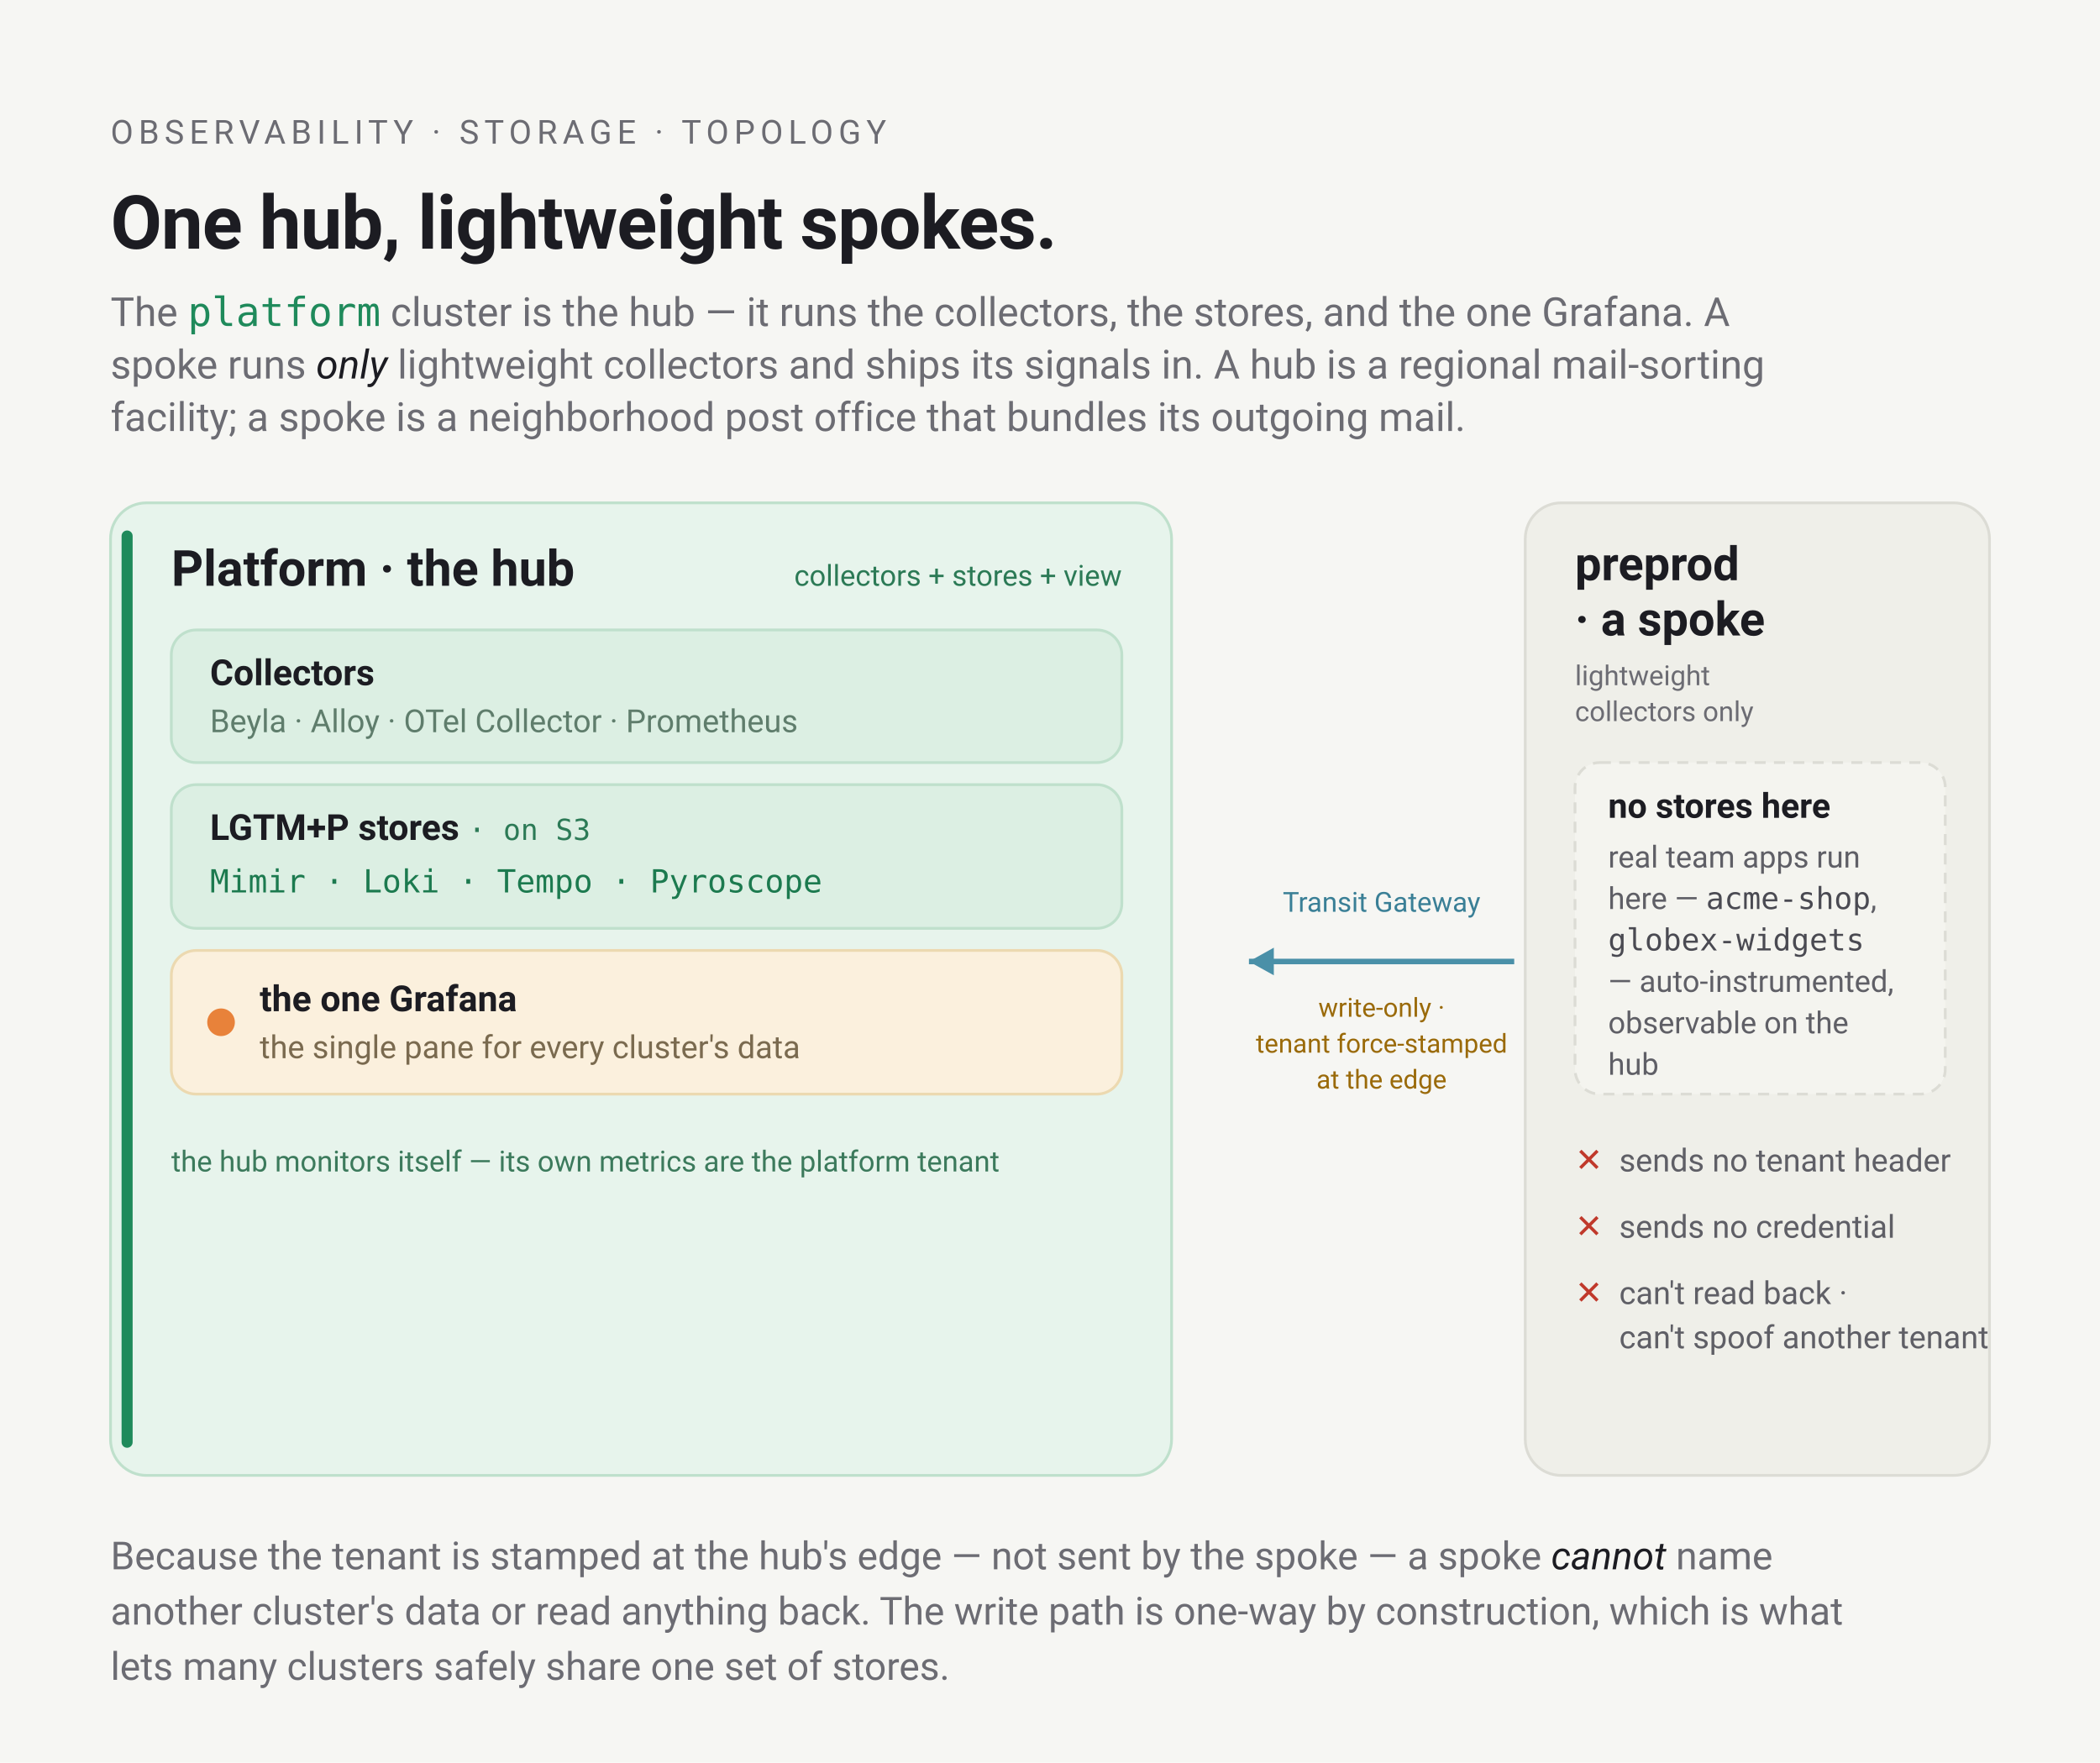
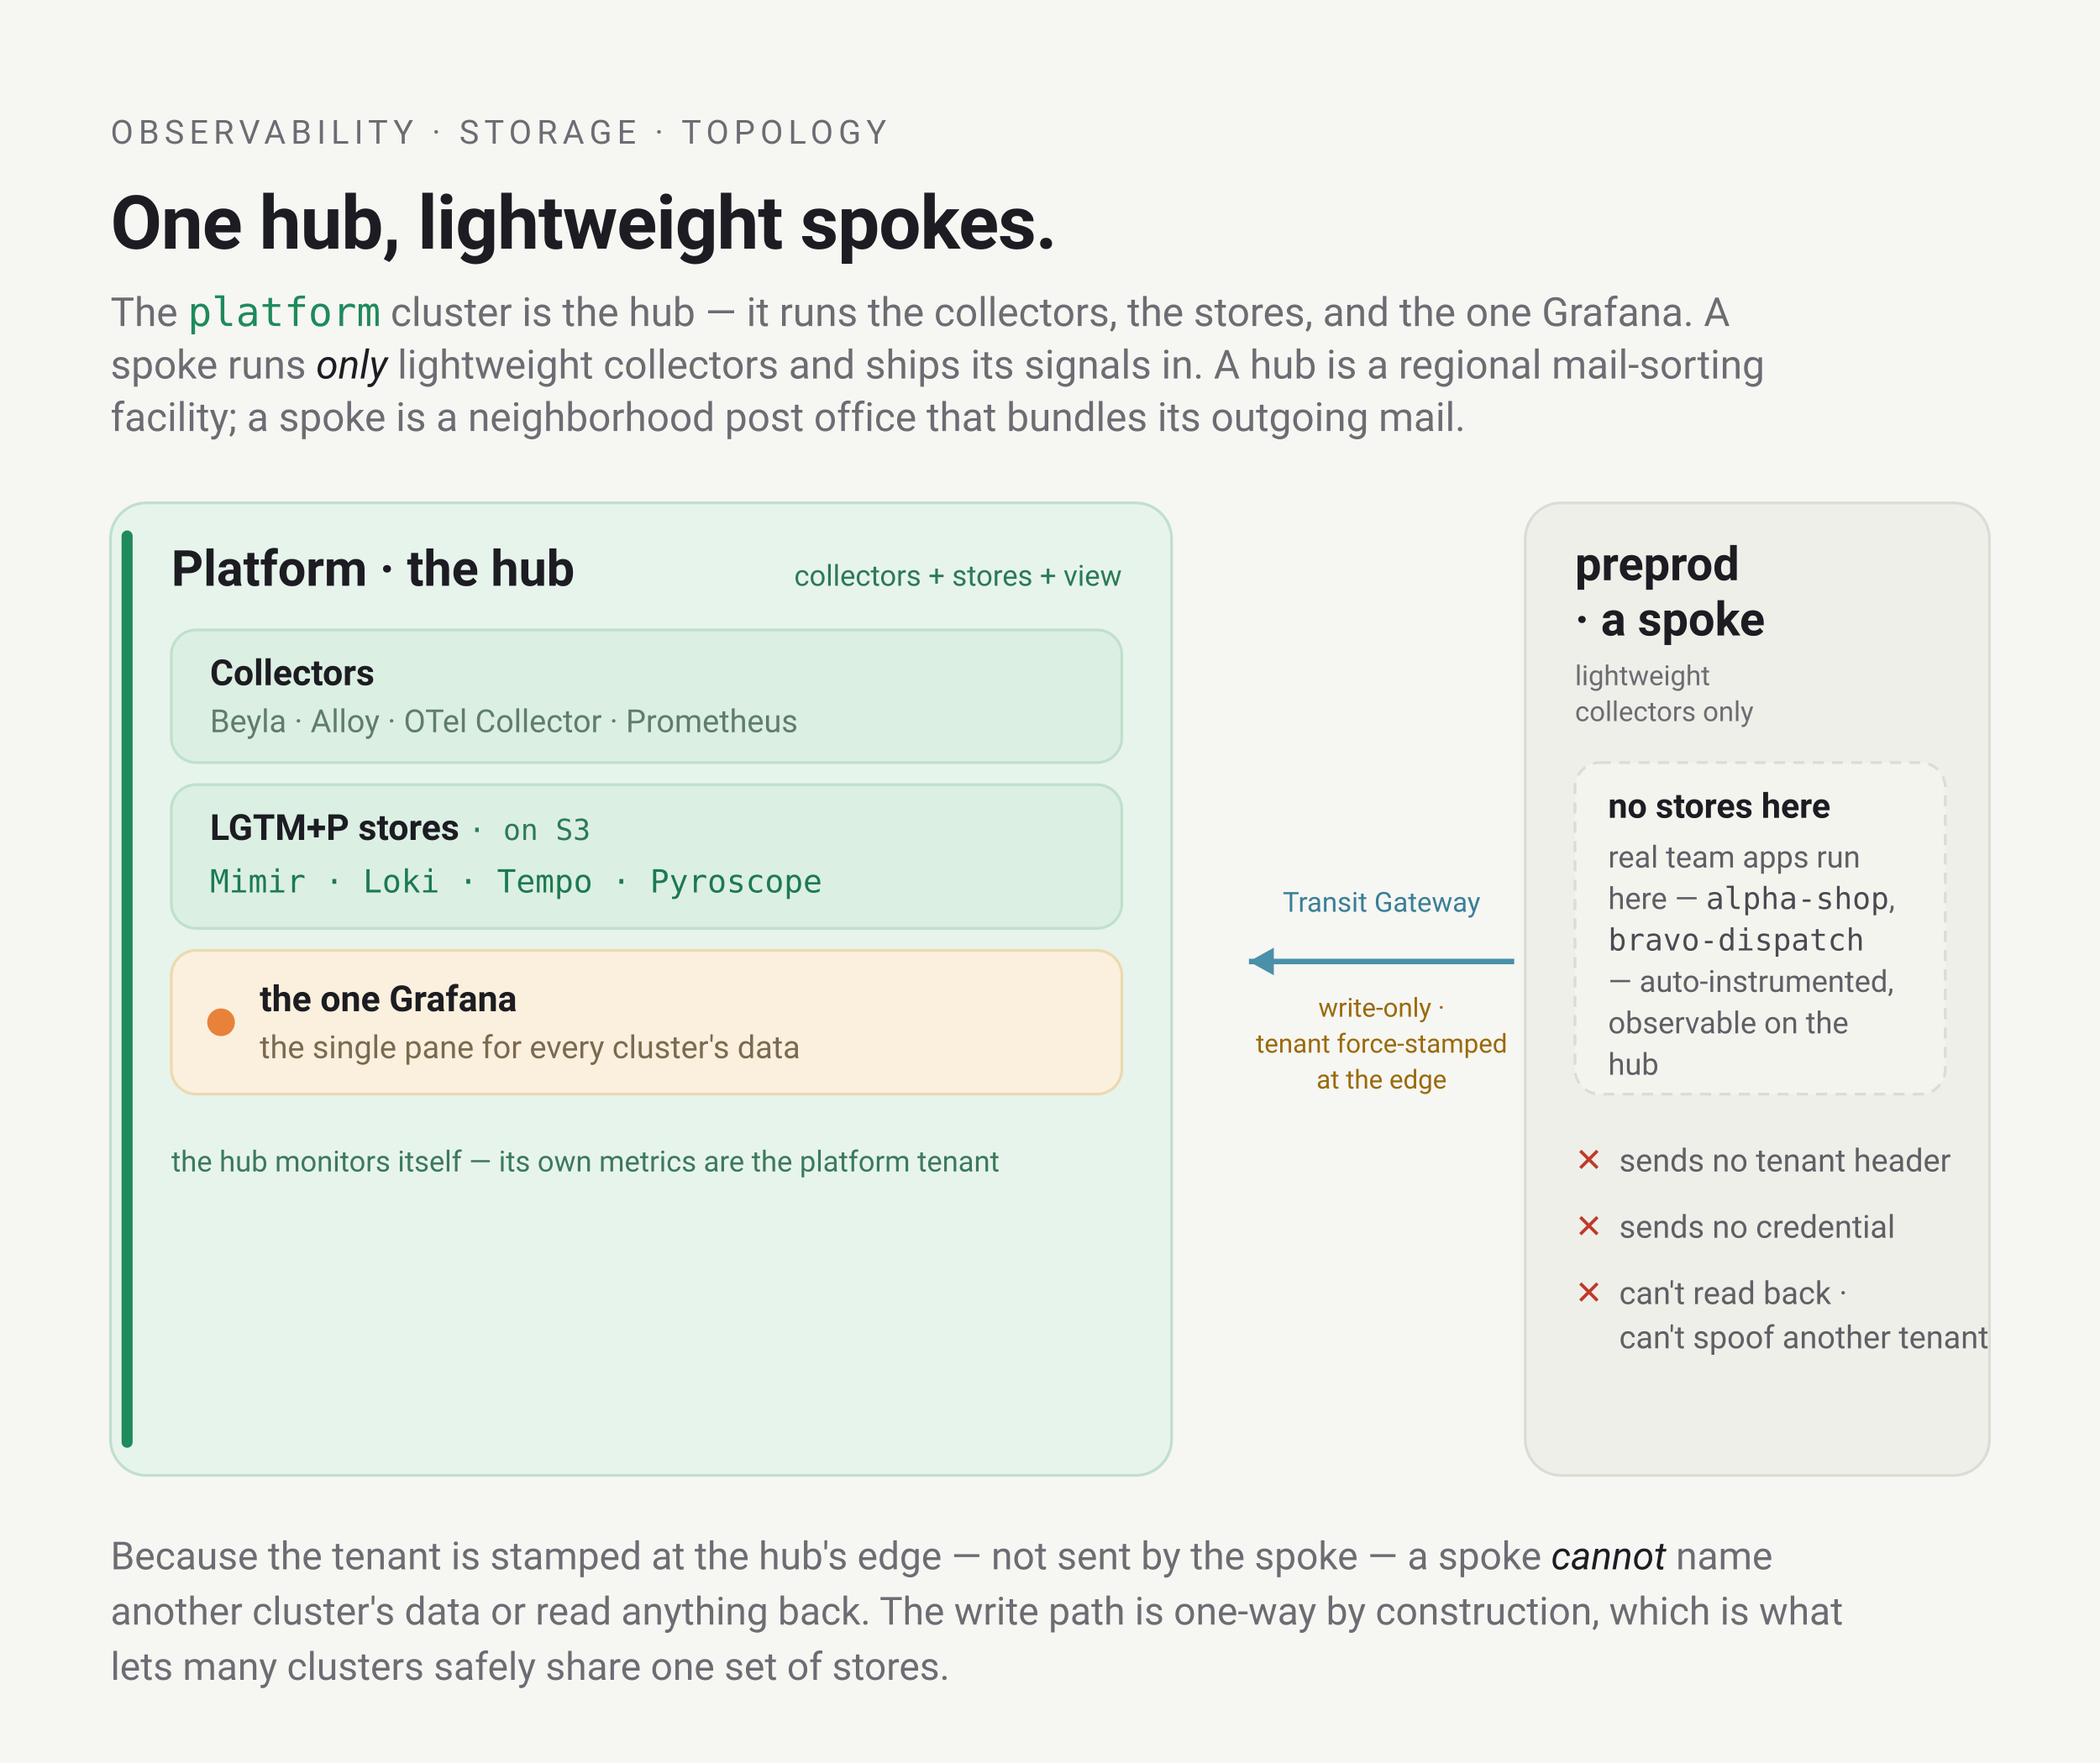
<svg xmlns="http://www.w3.org/2000/svg" viewBox="0 0 760 638" width="760" height="638" font-family="system-ui,-apple-system,'Segoe UI',Roboto,Helvetica,Arial,sans-serif">
  <style>@media(prefers-color-scheme:dark){[fill="#f6f6f3"]{fill:#1b1b18}[stroke="#f6f6f3"]{stroke:#1b1b18}[fill="#6c6c73"]{fill:#898990}[stroke="#6c6c73"]{stroke:#898990}[fill="#1c1c22"]{fill:#dddde3}[stroke="#1c1c22"]{stroke:#dddde3}[fill="#1f8a5b"]{fill:#40d996}[stroke="#1f8a5b"]{stroke:#40d996}[fill="#e7f4ec"]{fill:#224b32}[stroke="#e7f4ec"]{stroke:#224b32}[fill="#bfe0cc"]{fill:#2d5e41}[stroke="#bfe0cc"]{stroke:#2d5e41}[fill="#2c7a56"]{fill:#54c591}[stroke="#2c7a56"]{stroke:#54c591}[fill="#dcefe3"]{fill:#255035}[stroke="#dcefe3"]{stroke:#255035}[fill="#5f7d6c"]{fill:#81988b}[stroke="#5f7d6c"]{stroke:#81988b}[fill="#1c7a4f"]{fill:#41d893}[stroke="#1c7a4f"]{stroke:#41d893}[fill="#fbf0dd"]{fill:#564019}[stroke="#fbf0dd"]{stroke:#564019}[fill="#ecd9b0"]{fill:#6d5520}[stroke="#ecd9b0"]{stroke:#6d5520}[fill="#e8823a"]{fill:#f3ad7c}[stroke="#e8823a"]{stroke:#f3ad7c}[fill="#7a6a4f"]{fill:#ab997a}[stroke="#7a6a4f"]{stroke:#ab997a}[fill="#3c7a5c"]{fill:#63b58e}[stroke="#3c7a5c"]{stroke:#63b58e}[fill="#3a7f96"]{fill:#65aec7}[stroke="#3a7f96"]{stroke:#65aec7}[fill="#4a90a8"]{fill:#83b8cb}[stroke="#4a90a8"]{stroke:#83b8cb}[fill="#9a6a0a"]{fill:#f6b022}[stroke="#9a6a0a"]{stroke:#f6b022}[fill="#efefe9"]{fill:#20201c}[stroke="#efefe9"]{stroke:#20201c}[fill="#dcdcd5"]{fill:#2a2a25}[stroke="#dcdcd5"]{stroke:#2a2a25}[fill="#f4f4ef"]{fill:#1d1d1a}[stroke="#f4f4ef"]{stroke:#1d1d1a}[fill="#5f5f66"]{fill:#8c8c94}[stroke="#5f5f66"]{stroke:#8c8c94}[fill="#4a4a52"]{fill:#dfdfe2}[stroke="#4a4a52"]{stroke:#dfdfe2}[fill="#c0392b"]{fill:#e07266}[stroke="#c0392b"]{stroke:#e07266}}</style>
  <rect class="bg" x="0" y="0" width="760" height="638" fill="#f6f6f3" />
  <text class="muted mono" x="40" y="52" font-size="12" fill="#6c6c73" letter-spacing="1.9px">OBSERVABILITY · STORAGE · TOPOLOGY</text>
  <text class="text" x="40" y="90" font-size="27" fill="#1c1c22" font-weight="600" letter-spacing="-0.3px">One hub, lightweight spokes.</text>
  <text class="muted" x="40" y="118" font-size="14.5" fill="#6c6c73">The <tspan class="mono" fill="#1f8a5b" font-family="ui-monospace,Menlo,Consolas,monospace">platform</tspan> cluster is the hub — it runs the collectors, the stores, and the one Grafana. A</text>
  <text class="muted" x="40" y="137" font-size="14.5" fill="#6c6c73">spoke runs <tspan class="text" fill="#1c1c22" font-style="italic">only</tspan> lightweight collectors and ships its signals in. A hub is a regional mail-sorting</text>
  <text class="muted" x="40" y="156" font-size="14.5" fill="#6c6c73">facility; a spoke is a neighborhood post office that bundles its outgoing mail.</text>
  <rect class="bg-green bd-green" x="40" y="182" width="384" height="352" rx="13" fill="#e7f4ec" stroke="#bfe0cc" stroke-width="1" />
  <rect class="ac-green" x="44" y="192" width="4" height="332" rx="2" fill="#1f8a5b" />
  <text class="text" x="62" y="212" font-size="18" fill="#1c1c22" font-weight="600">Platform · the hub</text>
  <text class="t-green mono" x="406" y="212" font-size="10.5" fill="#2c7a56" text-anchor="end">collectors + stores + view</text>
  <rect x="62" y="228" width="344" height="48" rx="9" fill="#dcefe3" stroke="#bfe0cc" stroke-width="1" />
  <text class="text" x="76" y="248" font-size="13" fill="#1c1c22" font-weight="600">Collectors</text>
  <text class="muted" x="76" y="265" font-size="11.5" fill="#5f7d6c">Beyla · Alloy · OTel Collector · Prometheus</text>
  <rect x="62" y="284" width="344" height="52" rx="9" fill="#dcefe3" stroke="#bfe0cc" stroke-width="1" />
  <text class="text" x="76" y="304" font-size="13" fill="#1c1c22" font-weight="600">LGTM+P stores <tspan class="mono" fill="#2c7a56" font-weight="400" font-size="10.5" font-family="ui-monospace,Menlo,Consolas,monospace">· on S3</tspan>
  </text>
  <text class="t-green mono" x="76" y="323" font-size="11.5" fill="#1c7a4f" font-family="ui-monospace,Menlo,Consolas,monospace">Mimir · Loki · Tempo · Pyroscope</text>
  <rect x="62" y="344" width="344" height="52" rx="9" fill="#fbf0dd" stroke="#ecd9b0" stroke-width="1" />
  <circle cx="80" cy="370" r="5" fill="#e8823a" />
  <text class="text" x="94" y="366" font-size="13" fill="#1c1c22" font-weight="600">the one Grafana</text>
  <text class="muted" x="94" y="383" font-size="11.5" fill="#7a6a4f">the single pane for every cluster's data</text>
  <text class="t-green mono" x="62" y="424" font-size="10.5" fill="#3c7a5c">the hub monitors itself — its own metrics are the platform tenant</text>
  <text class="t-cyan mono" x="500" y="330" font-size="10" fill="#3a7f96" text-anchor="middle">Transit Gateway</text>
  <line x1="452" y1="348" x2="548" y2="348" stroke="#4a90a8" stroke-width="2" />
  <path d="M452 348 L461 343 L461 353 Z" fill="#4a90a8" />
  <text class="t-amber mono" x="500" y="368" font-size="9.5" fill="#9a6a0a" text-anchor="middle">write-only ·</text>
  <text class="t-amber mono" x="500" y="381" font-size="9.5" fill="#9a6a0a" text-anchor="middle">tenant force-stamped</text>
  <text class="t-amber mono" x="500" y="394" font-size="9.5" fill="#9a6a0a" text-anchor="middle">at the edge</text>
  <rect class="panel panel-bd" x="552" y="182" width="168" height="352" rx="13" fill="#efefe9" stroke="#dcdcd5" stroke-width="1" />
  <text class="text" x="570" y="210" font-size="17" fill="#1c1c22" font-weight="600">preprod</text>
  <text class="text" x="570" y="230" font-size="17" fill="#1c1c22" font-weight="600">· a spoke</text>
  <text class="muted mono" x="570" y="248" font-size="10" fill="#6c6c73">lightweight</text>
  <text class="muted mono" x="570" y="261" font-size="10" fill="#6c6c73">collectors only</text>
  <rect x="570" y="276" width="134" height="120" rx="9" fill="#f4f4ef" stroke="#dcdcd5" stroke-width="1" stroke-dasharray="4 3" />
  <text class="text" x="582" y="296" font-size="12.5" fill="#1c1c22" font-weight="600">no stores here</text>
  <text class="muted" x="582" y="314" font-size="11" fill="#5f5f66">real team apps run</text>
-   <text class="muted" x="582" y="329" font-size="11" fill="#5f5f66">here — <tspan class="mono" fill="#4a4a52" font-family="ui-monospace,Menlo,Consolas,monospace">acme-shop</tspan>,</text>
-   <text class="mono" x="582" y="344" font-size="11" fill="#4a4a52" font-family="ui-monospace,Menlo,Consolas,monospace">globex-widgets</text>
+   <text class="muted" x="582" y="329" font-size="11" fill="#5f5f66">here — <tspan class="mono" fill="#4a4a52" font-family="ui-monospace,Menlo,Consolas,monospace">alpha-shop</tspan>,</text>
+   <text class="mono" x="582" y="344" font-size="11" fill="#4a4a52" font-family="ui-monospace,Menlo,Consolas,monospace">bravo-dispatch</text>
  <text class="muted" x="582" y="359" font-size="11" fill="#5f5f66">— auto-instrumented,</text>
  <text class="muted" x="582" y="374" font-size="11" fill="#5f5f66">observable on the</text>
  <text class="muted" x="582" y="389" font-size="11" fill="#5f5f66">hub</text>
  <text class="t-rose" x="570" y="424" font-size="12" fill="#c0392b">✕</text>
  <text class="muted" x="586" y="424" font-size="11.5" fill="#5f5f66">sends no tenant header</text>
  <text class="t-rose" x="570" y="448" font-size="12" fill="#c0392b">✕</text>
  <text class="muted" x="586" y="448" font-size="11.5" fill="#5f5f66">sends no credential</text>
  <text class="t-rose" x="570" y="472" font-size="12" fill="#c0392b">✕</text>
  <text class="muted" x="586" y="472" font-size="11.5" fill="#5f5f66">can't read back ·</text>
  <text class="muted" x="586" y="488" font-size="11.5" fill="#5f5f66">can't spoof another tenant</text>
  <text class="muted" x="40" y="568" font-size="14" fill="#6c6c73">Because the tenant is stamped at the hub's edge — not sent by the spoke — a spoke <tspan class="text" fill="#1c1c22" font-style="italic">cannot</tspan> name</text>
  <text class="muted" x="40" y="588" font-size="14" fill="#6c6c73">another cluster's data or read anything back. The write path is one-way by construction, which is what</text>
  <text class="muted" x="40" y="608" font-size="14" fill="#6c6c73">lets many clusters safely share one set of stores.</text>
</svg>
